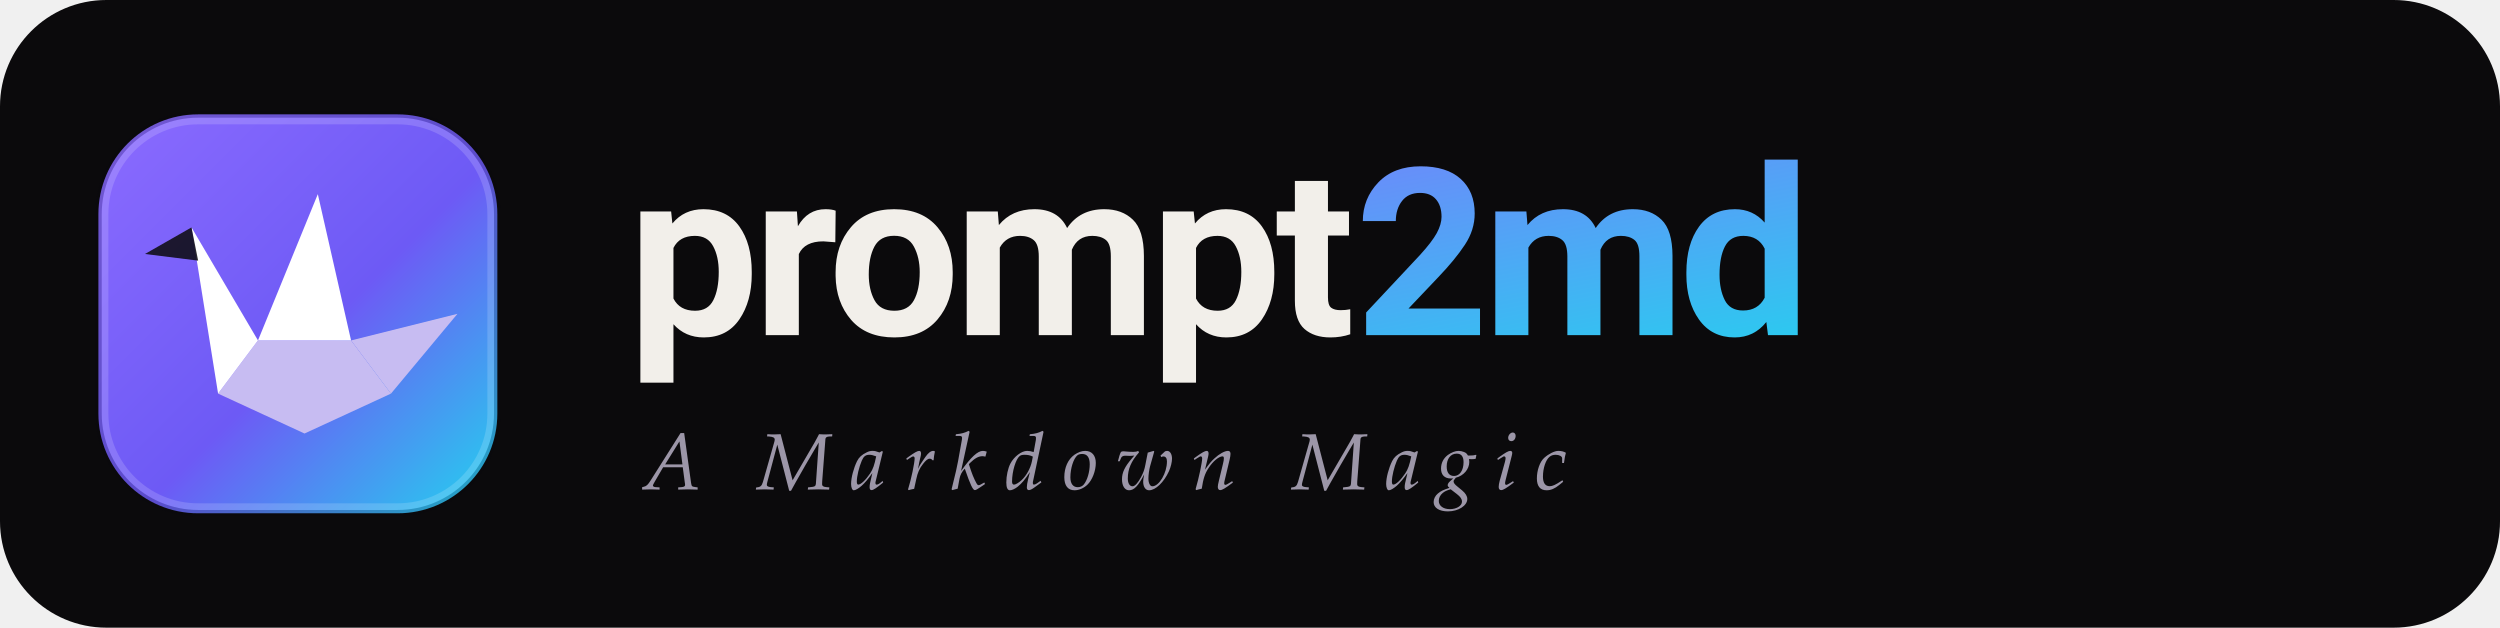
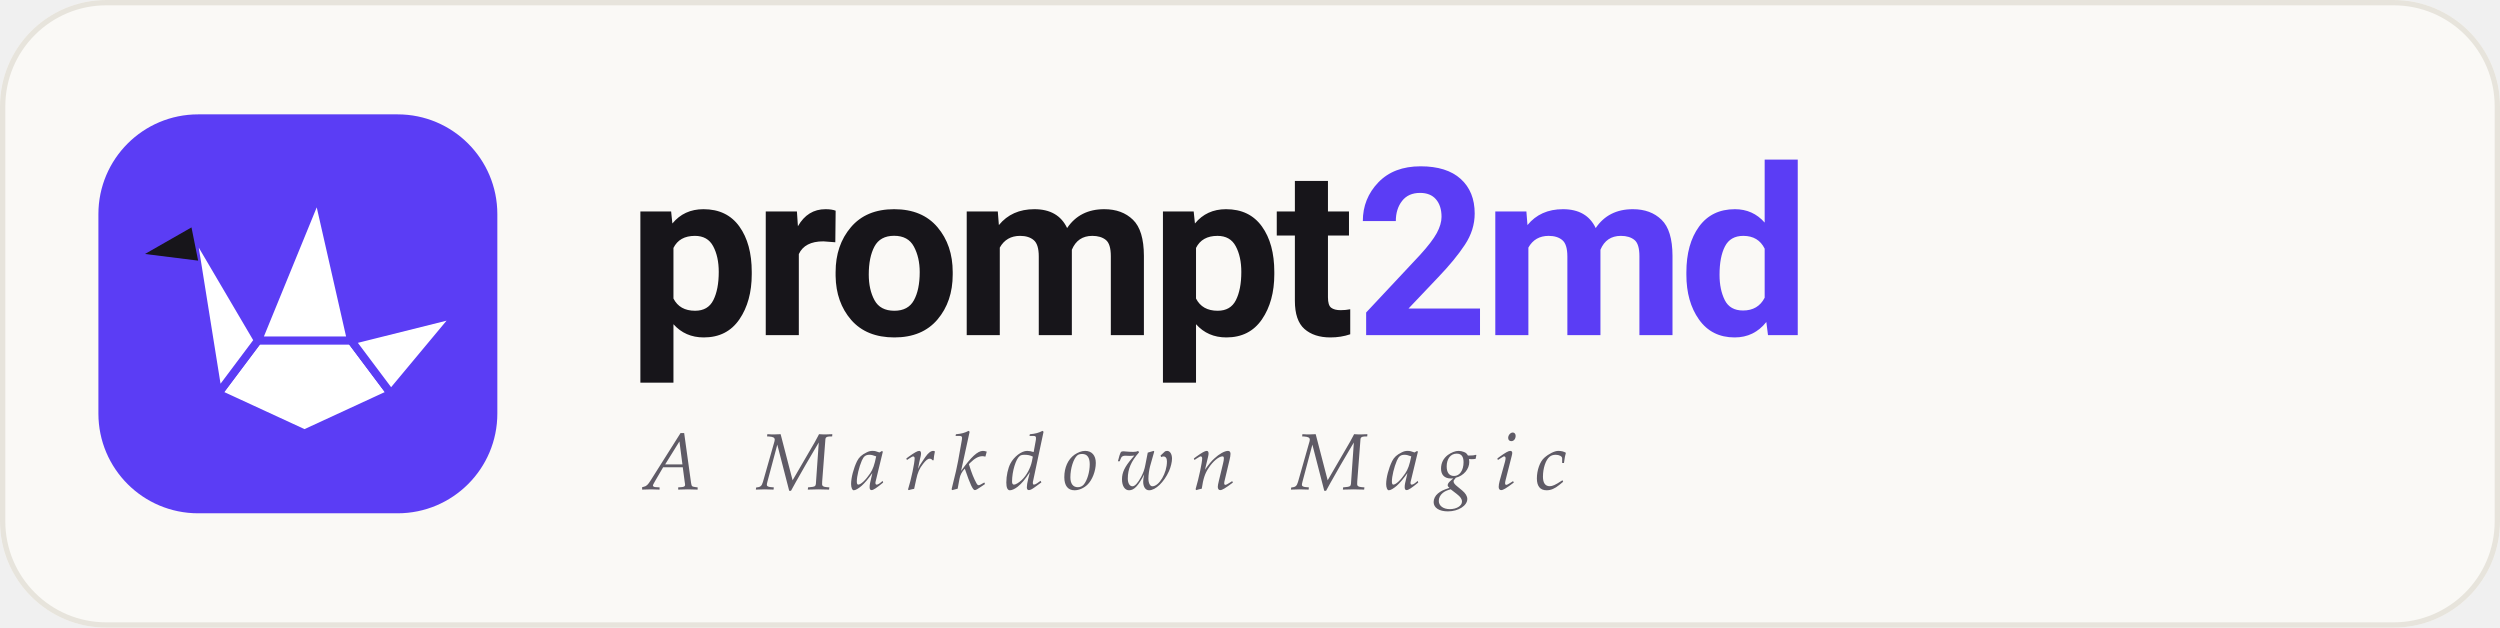
<svg xmlns="http://www.w3.org/2000/svg" width="470" height="118" viewBox="0 0 470 118" role="img" aria-label="prompt2md: A Markdown Magic">
-   <defs>
-     <linearGradient id="p2md-badge" x1="0" y1="0" x2="1" y2="1">
-       <stop offset="0" stop-color="#8B6BFF" />
-       <stop offset="0.55" stop-color="#6D5AF5" />
-       <stop offset="1" stop-color="#22D3EE" />
-     </linearGradient>
-     <linearGradient id="p2md-word" x1="0" y1="0" x2="1" y2="1">
-       <stop offset="0" stop-color="#8B6BFF" />
-       <stop offset="1" stop-color="#22D3EE" />
-     </linearGradient>
-   </defs>
-   <rect x="0" y="0" width="470" height="118" rx="20" fill="#0B0A0C" />
+   <rect x="0" y="0" width="470" height="118" rx="20" fill="#FAF9F6" />
+   <rect x="0.5" y="0.5" width="469" height="117" rx="19.5" fill="none" stroke="#E7E4DC" />
  <g transform="translate(16,19) scale(1.25)">
-     <rect x="2" y="2" width="60" height="60" rx="15" fill="url(#p2md-badge)" />
-     <rect x="3" y="3" width="58" height="58" rx="14" fill="none" stroke="#FFFFFF" stroke-opacity="0.16" />
-     <rect x="2" y="2" width="60" height="60" rx="15" fill="none" stroke="#0B0A0C" stroke-opacity="0.18" />
-     <polygon points="20,44 26,36 40,36 46,44 33,50" fill="#C7BCF2" />
-     <polygon points="26,36 40,36 35,14" fill="#FFFFFF" />
-     <polygon points="20,44 26,36 16,19" fill="#FFFFFF" />
-     <polygon points="16,19 9,23 17,24" fill="#0B0A0C" fill-opacity="0.85" />
-     <polygon points="46,44 40,36 56,32" fill="#C7BCF2" />
+     <rect x="2" y="2" width="60" height="60" rx="15" fill="#5B3DF5" />
+     <g stroke="#5B3DF5" stroke-width="1.2" stroke-linejoin="round">
+       <polygon points="20,44 26,36 40,36 46,44 33,50" fill="#FFFFFF" />
+       <polygon points="26,36 40,36 35,14" fill="#FFFFFF" />
+       <polygon points="20,44 26,36 16,19" fill="#FFFFFF" />
+       <polygon points="46,44 40,36 56,32" fill="#FFFFFF" />
+     </g>
+     <polygon points="16,19 9,23 17,24" fill="#17151A" />
  </g>
-   <text x="118" y="63" font-family="'Segoe UI', system-ui, -apple-system, Roboto, 'Helvetica Neue', sans-serif" font-size="44" font-weight="700" letter-spacing="-1.2" fill="#F2EFEA">prompt<tspan fill="url(#p2md-word)">2md</tspan>
+   <text x="118" y="63" font-family="'Segoe UI', system-ui, -apple-system, Roboto, 'Helvetica Neue', sans-serif" font-size="44" font-weight="700" letter-spacing="-1.2" fill="#17151A">prompt<tspan fill="#5B3DF5">2md</tspan>
  </text>
-   <text x="121" y="92" font-family="ui-serif, 'Iowan Old Style', 'Palatino Linotype', Palatino, Georgia, serif" font-size="15" font-style="italic" letter-spacing="3.4" fill="#9C96A8">A Markdown Magic</text>
+   <text x="121" y="92" font-family="ui-serif, 'Iowan Old Style', 'Palatino Linotype', Palatino, Georgia, serif" font-size="15" font-style="italic" letter-spacing="3.4" fill="#5F5B66">A Markdown Magic</text>
</svg>
